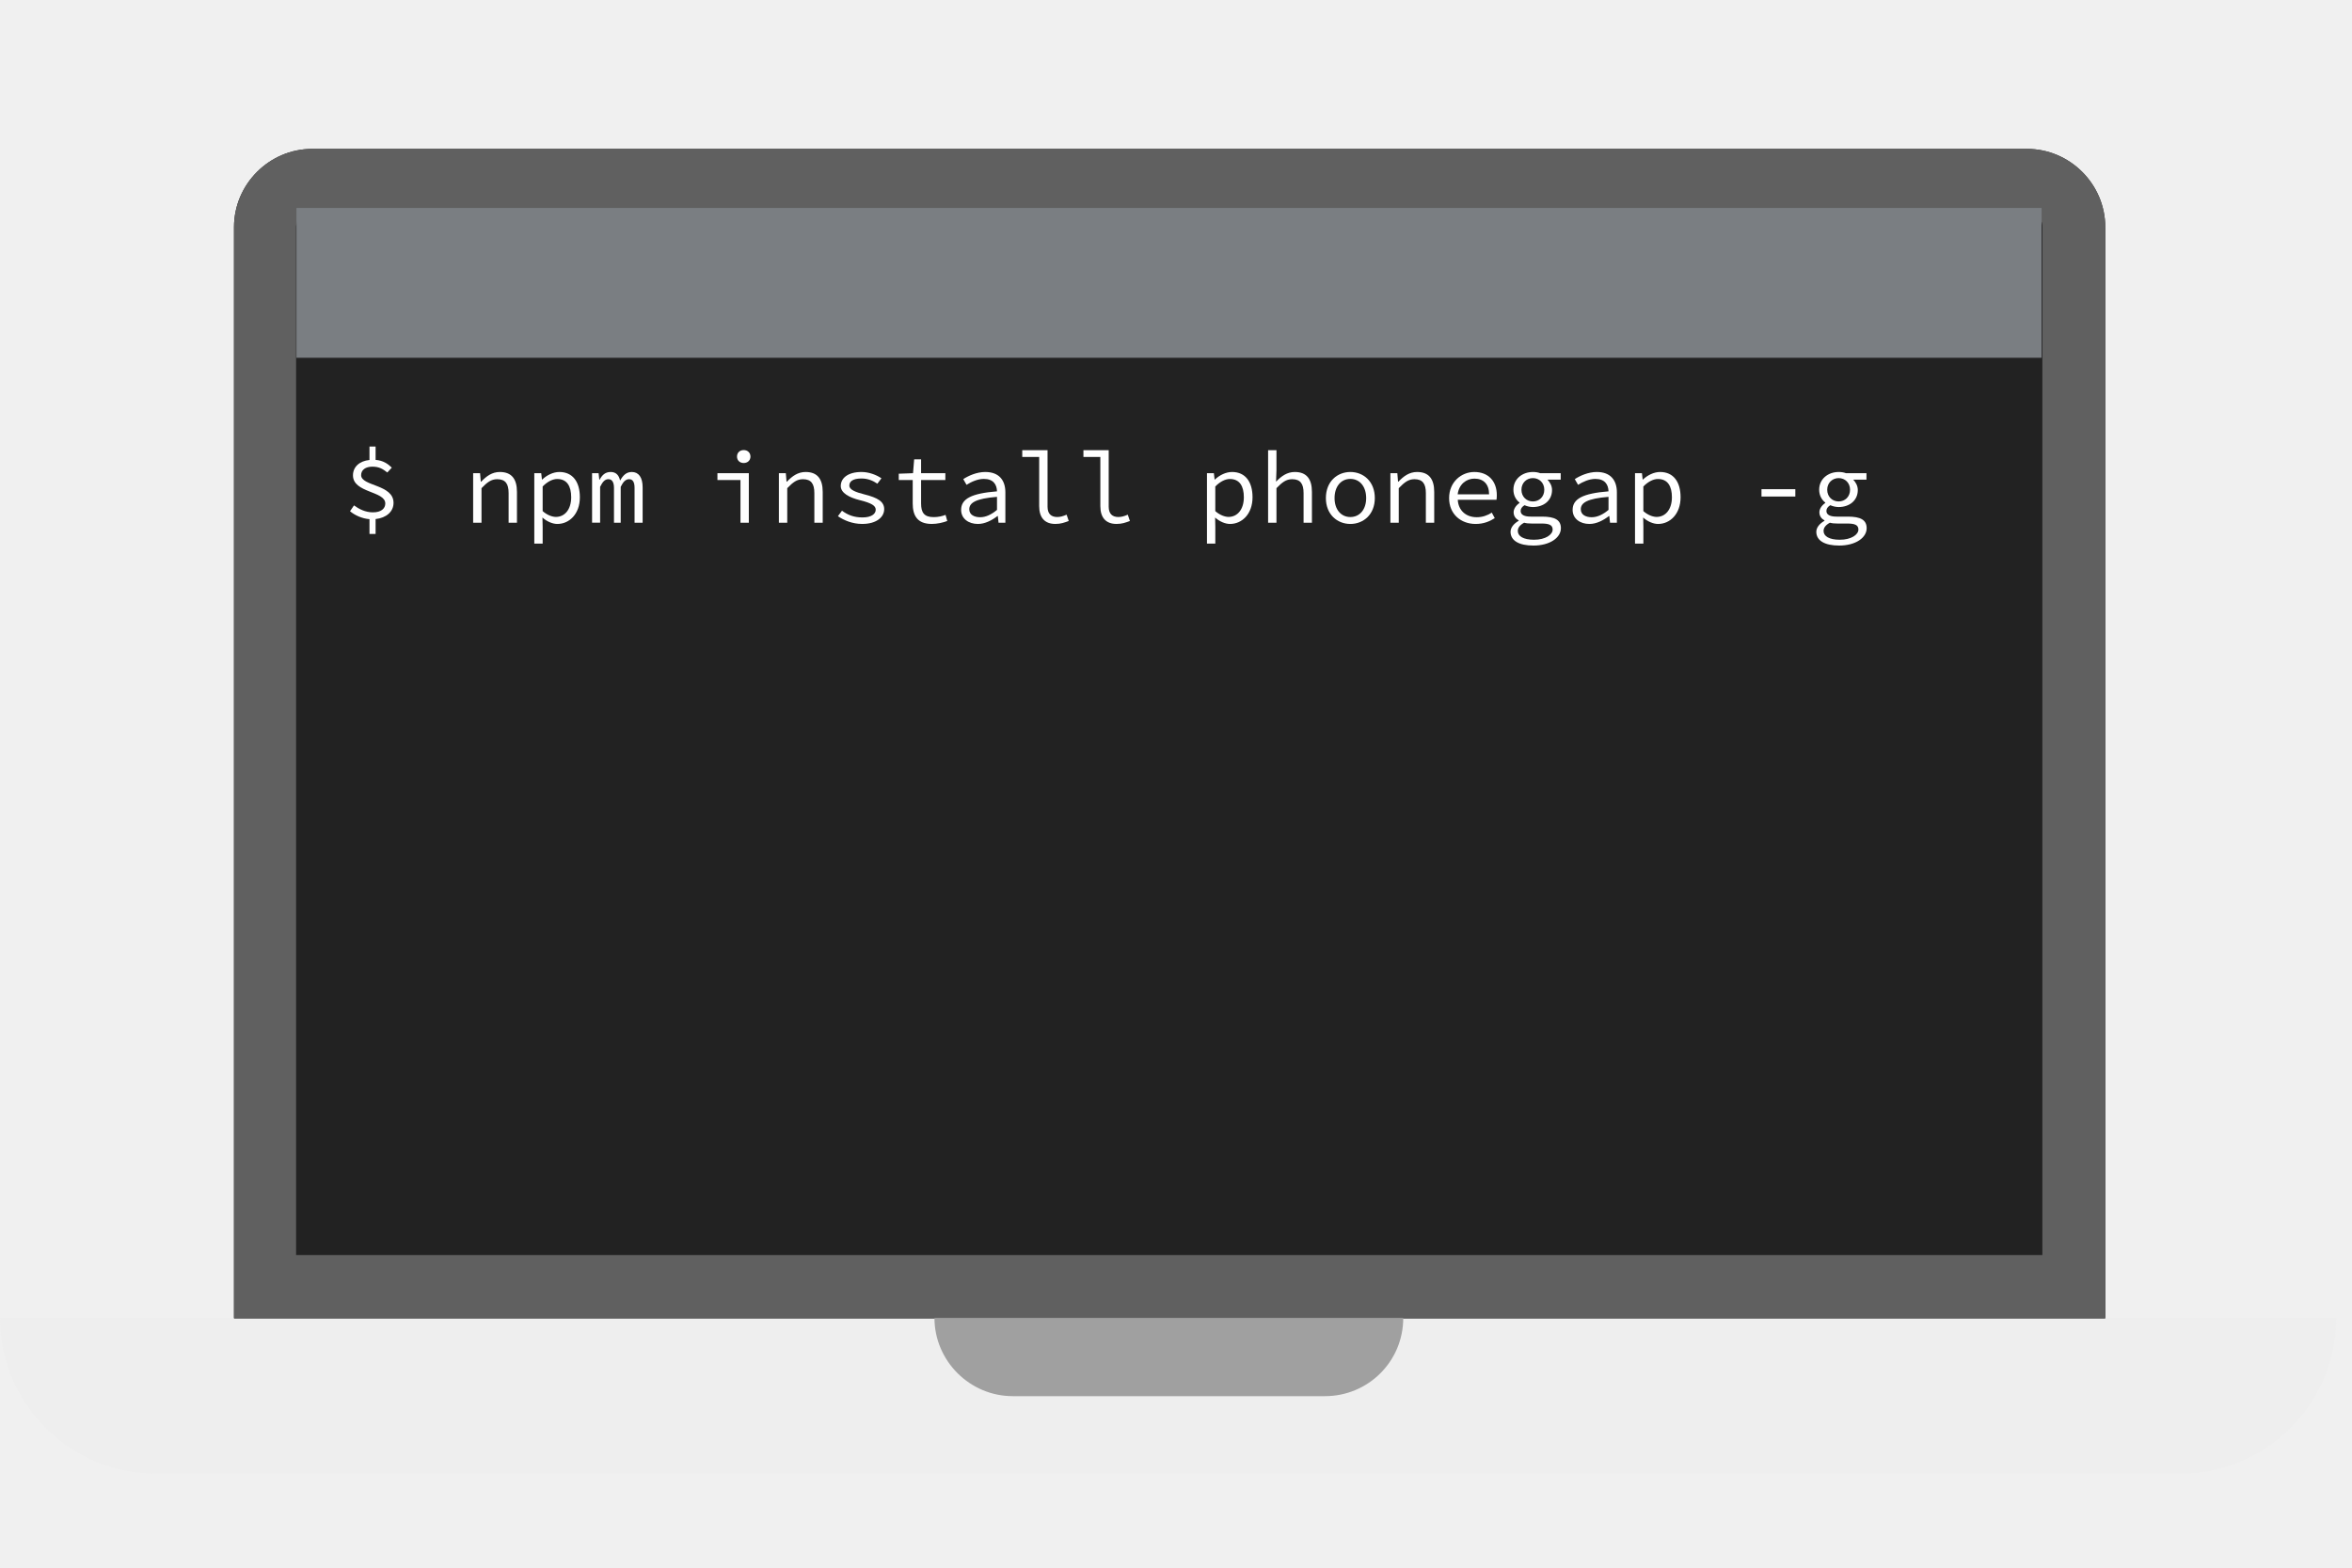
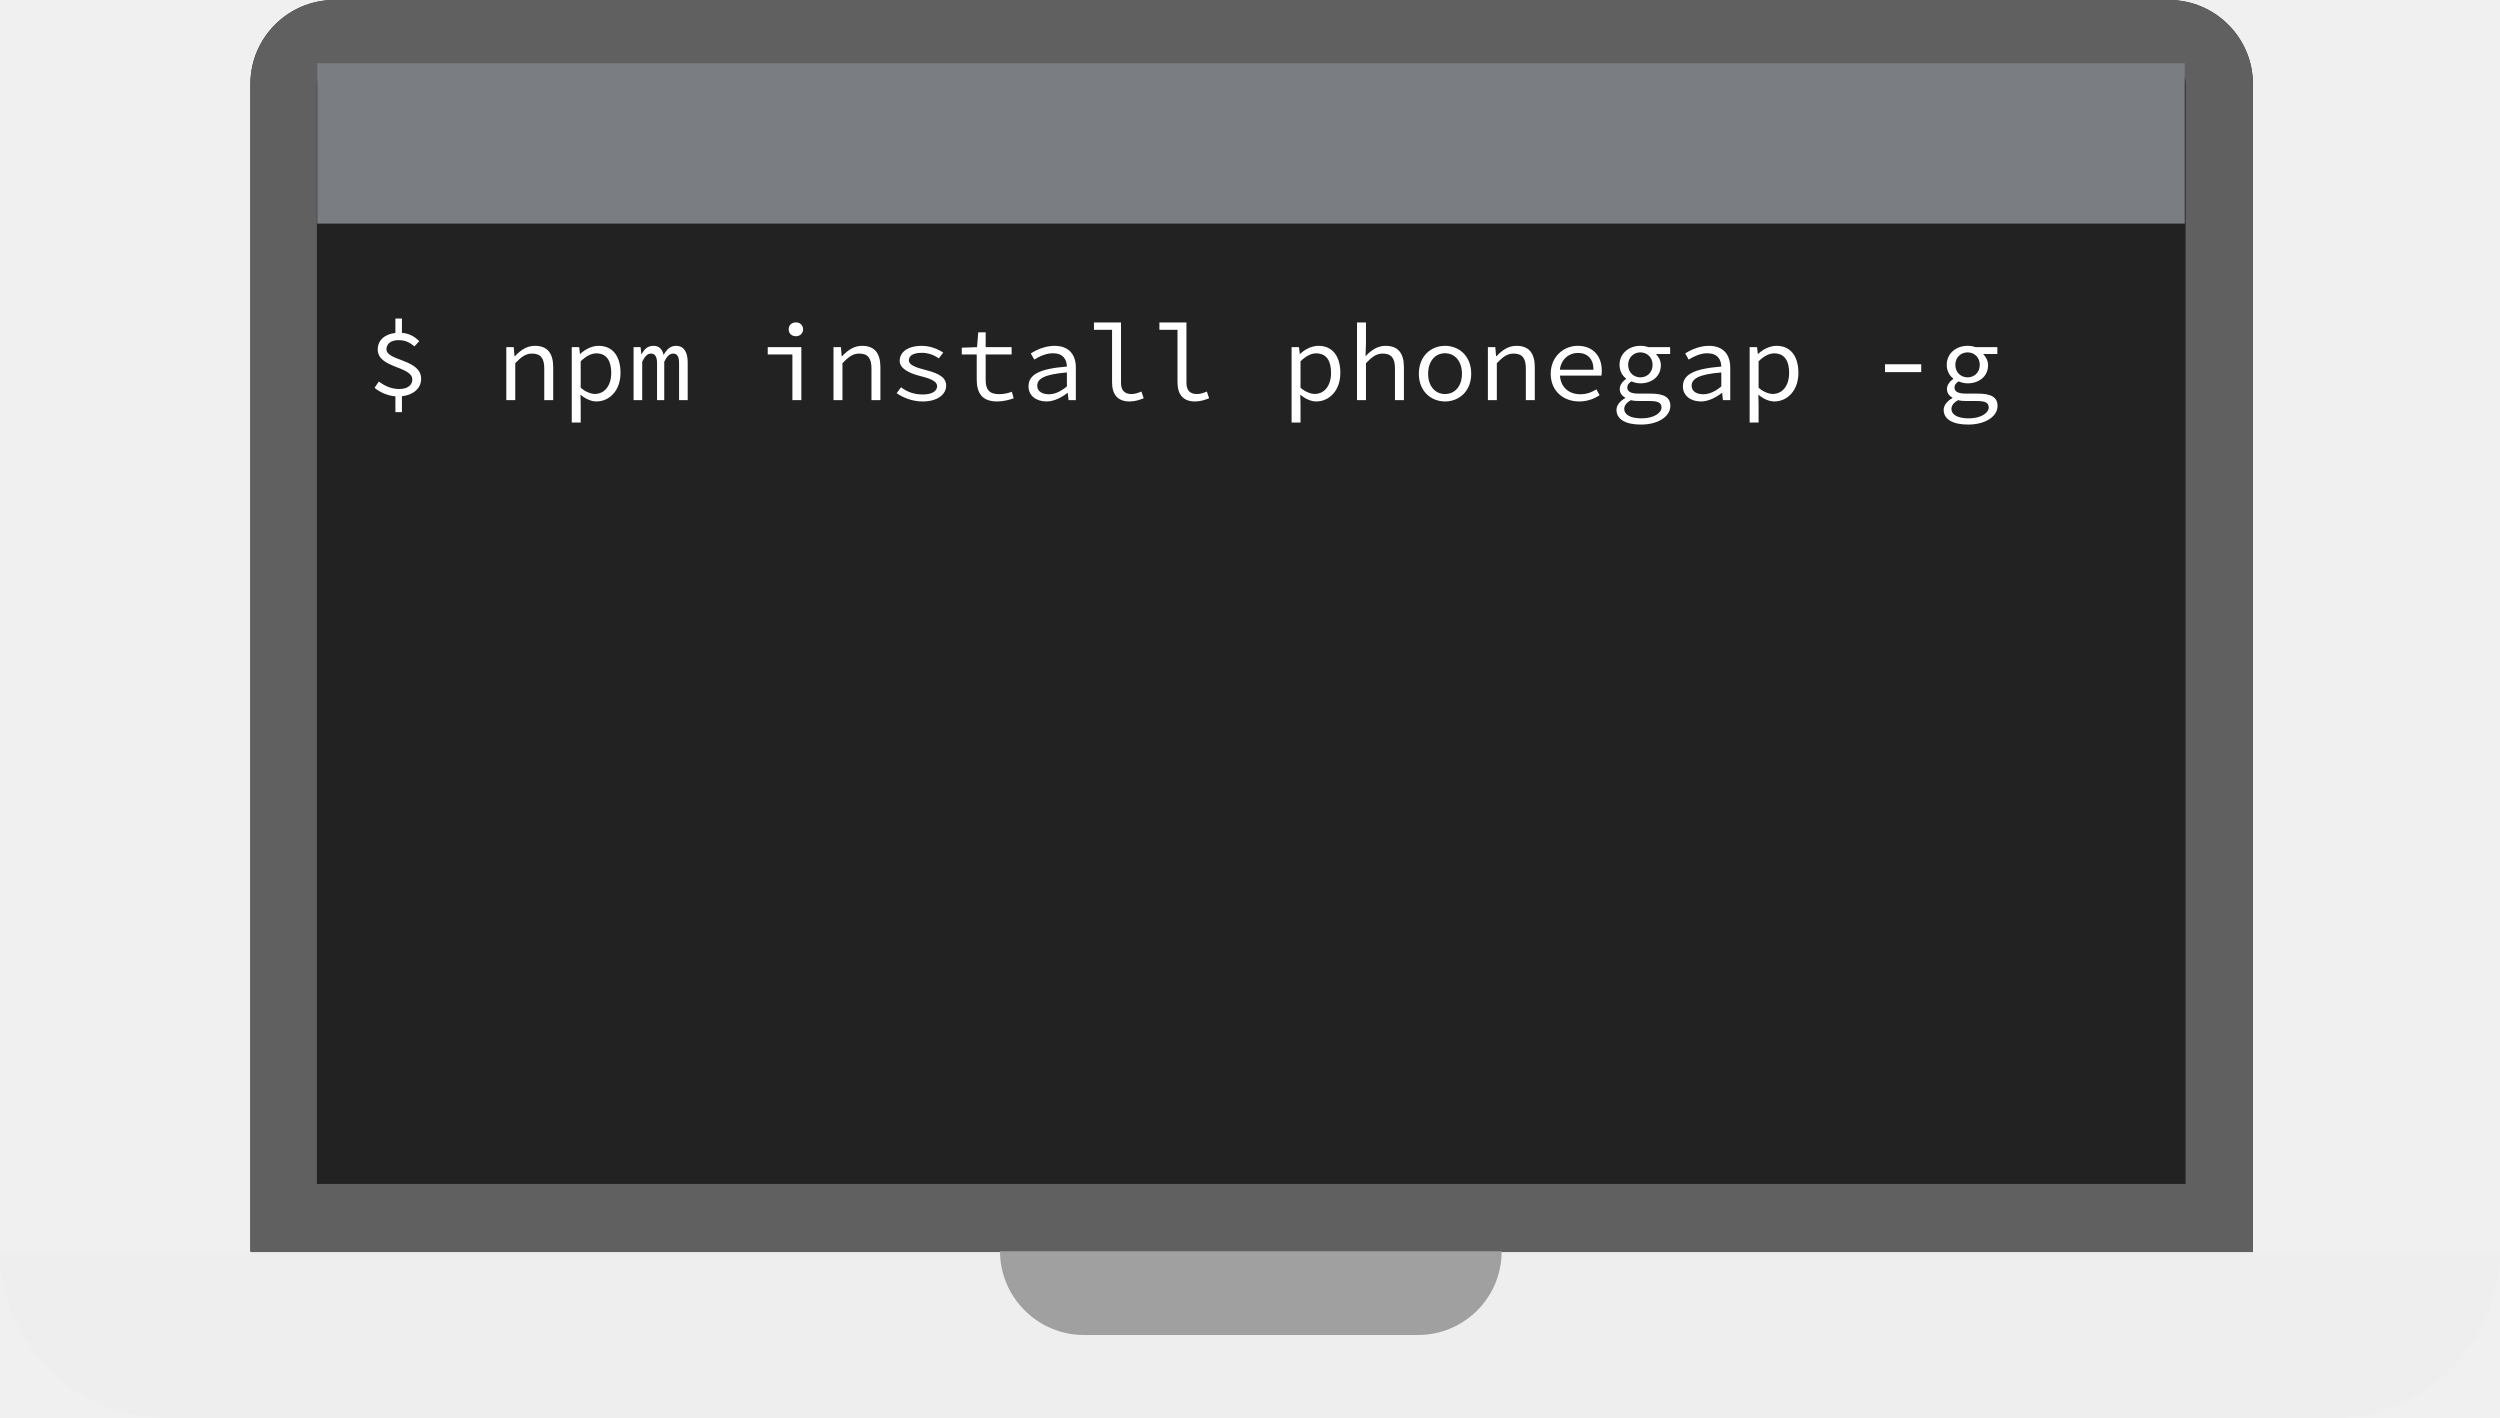
- <svg xmlns="http://www.w3.org/2000/svg" version="1.1" id="Layer_1" x="0px" y="0px" viewBox="0.504 6.115 150 100" style="enable-background:new 0.504 6.115 150 100;" xml:space="preserve">
-   <style type="text/css">
- 	.st0{fill:#222222;}
- 	.st1{fill:#EEEEEE;}
- 	.st2{fill:#606060;}
- 	.st3{fill:#A0A0A0;}
- 	.st4{enable-background:new    ;}
- 	.st5{fill:#FFFFFF;}
- 	.st6{fill:#7A7E82;}
- </style>
+ <svg xmlns="http://www.w3.org/2000/svg" version="1.1" id="Layer_1" x="0px" y="0px" viewBox="25.504 34.604 446.977 253.511" enable-background="new 25.504 34.604 446.977 253.511" xml:space="preserve">
  <g id="computer">
    <g>
      <g>
        <g>
-           <path class="st0" d="M129.777,15.613H20.418c-2.74,0-4.991,2.251-4.991,4.99v69.627      h119.341V20.604C134.768,17.864,132.516,15.613,129.777,15.613z" />
+           <path fill="#222222" d="M413.323,34.608H85.248c-8.221,0-14.972,6.752-14.972,14.971V258.46h358.022V49.581      C428.297,41.361,421.541,34.608,413.323,34.608z" />
        </g>
        <g>
-           <path class="st1" d="M0.504,90.182c0,5.48,4.453,9.933,9.933,9.933l0,0l0,0h129.126      c5.48,0,9.933-4.453,9.933-9.933H0.504z" />
+           <path fill="#EEEEEE" d="M25.504,258.315c0,16.441,13.359,29.8,29.798,29.8l0,0l0,0h387.379c16.439,0,29.8-13.359,29.8-29.8      H25.504z" />
        </g>
        <g>
          <g id="XMLID_1_">
            <g>
-               <path class="st2" d="M134.77,20.604v69.627H15.429V20.604c0-2.743,2.25-4.993,4.988-4.993        h109.361C132.515,15.611,134.77,17.861,134.77,20.604z M130.757,86.17V20.556        c0-0.541-0.439-0.98-0.98-0.98v0.048H20.368        c-0.536,0-0.98,0.439-0.98,0.98v65.566H130.757z" />
+               <path fill="#606060" d="M428.302,49.583v208.88H70.279V49.583c0-8.229,6.75-14.979,14.963-14.979h328.082        C421.536,34.604,428.302,41.354,428.302,49.583z M416.265,246.281V49.438c0-1.623-1.318-2.941-2.941-2.941v0.145H85.097        c-1.607,0-2.941,1.318-2.941,2.941v196.698H416.265z" />
            </g>
          </g>
        </g>
-         <path class="st3" d="M85.055,90.182h-4.991h-8.123h-1.859h-4.991h-4.991     c0,2.74,2.251,4.991,4.991,4.991H85.006c2.74,0,4.991-2.201,4.991-4.991H85.055z" />
+         <path fill="#A0A0A0" d="M279.158,258.315h-14.972h-24.368h-5.578h-14.972h-14.972c0,8.219,6.753,14.972,14.972,14.972h59.744     c8.221,0,14.972-6.604,14.972-14.972H279.158z" />
      </g>
    </g>
  </g>
-   <g class="st4">
-     <path class="st5" d="M25.206,36.254c-0.292-0.228-0.52-0.371-0.956-0.371   s-0.715,0.208-0.715,0.54c0,0.715,2.067,0.579,2.067,1.768   c0,0.559-0.461,0.962-1.144,1.034v0.949h-0.39v-0.942   c-0.481-0.039-0.942-0.253-1.241-0.507l0.253-0.371   c0.325,0.234,0.721,0.442,1.209,0.442c0.514,0,0.787-0.234,0.787-0.565   c0-0.806-2.061-0.663-2.061-1.794c0-0.546,0.422-0.917,1.053-0.981v-0.858h0.39   v0.852c0.475,0.039,0.773,0.241,1.034,0.494L25.206,36.254z" />
-     <path class="st5" d="M30.679,36.3h0.442l0.045,0.54h0.026   c0.332-0.351,0.695-0.618,1.189-0.618c0.748,0,1.092,0.442,1.092,1.274v1.963   H32.941v-1.892c0-0.598-0.208-0.884-0.728-0.884c-0.377,0-0.631,0.188-1.001,0.572   v2.204h-0.533V36.3z" />
-     <path class="st5" d="M35.112,39.726v1.066h-0.533v-4.492h0.442l0.046,0.403h0.019   c0.292-0.28,0.702-0.481,1.092-0.481c0.852,0,1.307,0.631,1.307,1.612   c0,1.072-0.676,1.703-1.437,1.703c-0.292,0-0.663-0.149-0.949-0.41L35.112,39.726z    M35.957,39.088c0.566,0,0.975-0.475,0.975-1.254c0-0.696-0.26-1.164-0.891-1.164   c-0.279,0-0.604,0.149-0.929,0.475v1.573   C35.411,38.984,35.742,39.088,35.957,39.088z" />
-     <path class="st5" d="M38.264,36.3h0.416l0.045,0.416h0.02   c0.156-0.292,0.351-0.494,0.708-0.494c0.318,0,0.52,0.182,0.598,0.546   c0.188-0.332,0.396-0.546,0.748-0.546c0.436,0,0.689,0.345,0.689,0.975v2.262   h-0.514v-2.217c0-0.37-0.11-0.559-0.345-0.559   c-0.227,0-0.377,0.162-0.539,0.487v2.288h-0.429v-2.217   c0-0.37-0.124-0.559-0.357-0.559c-0.221,0-0.364,0.162-0.527,0.487v2.288h-0.513   V36.3z" />
-     <path class="st5" d="M46.259,36.3h2.002v3.159h-0.533v-2.724h-1.469V36.3z    M47.507,35.24c0-0.253,0.182-0.416,0.429-0.416c0.24,0,0.429,0.163,0.429,0.416   c0,0.247-0.188,0.41-0.429,0.41C47.689,35.65,47.507,35.487,47.507,35.24z" />
-     <path class="st5" d="M50.178,36.3h0.442l0.046,0.54h0.026   c0.332-0.351,0.695-0.618,1.189-0.618c0.748,0,1.092,0.442,1.092,1.274v1.963   h-0.533v-1.892c0-0.598-0.208-0.884-0.728-0.884   c-0.377,0-0.63,0.188-1.001,0.572v2.204h-0.533V36.3z" />
-     <path class="st5" d="M54.202,38.692c0.351,0.26,0.741,0.429,1.307,0.429   s0.845-0.221,0.845-0.494c0-0.247-0.253-0.422-1.027-0.611   c-0.65-0.163-1.203-0.449-1.203-0.897c0-0.507,0.455-0.897,1.326-0.897   c0.475,0,0.956,0.188,1.268,0.403l-0.26,0.344   c-0.279-0.195-0.617-0.332-1.007-0.332c-0.591,0-0.78,0.208-0.78,0.455   c0,0.26,0.39,0.416,0.962,0.559c0.852,0.214,1.261,0.461,1.261,0.942   c0,0.514-0.5,0.943-1.404,0.943c-0.618,0-1.164-0.228-1.547-0.494   L54.202,38.692z" />
-     <path class="st5" d="M58.713,36.735h-0.89v-0.403l0.91-0.033l0.072-0.884h0.442v0.884   h1.547v0.436h-1.547v1.501c0,0.565,0.188,0.865,0.799,0.865   c0.299,0,0.54-0.059,0.761-0.143l0.11,0.39   c-0.279,0.104-0.644,0.188-0.988,0.188c-0.917,0-1.216-0.527-1.216-1.307V36.735z" />
-     <path class="st5" d="M64.088,37.457C64.076,37.028,63.861,36.664,63.25,36.664   c-0.41,0-0.812,0.195-1.105,0.377l-0.208-0.364   c0.318-0.208,0.852-0.455,1.404-0.455c0.865,0,1.281,0.514,1.281,1.3v1.937   h-0.436l-0.045-0.429h-0.02c-0.351,0.273-0.8,0.507-1.248,0.507   c-0.592,0-1.073-0.332-1.073-0.897C61.8,37.932,62.457,37.587,64.088,37.457z    M63.016,39.108c0.357,0,0.715-0.169,1.072-0.468v-0.832   c-1.352,0.11-1.768,0.377-1.768,0.793   C62.32,38.958,62.652,39.108,63.016,39.108z" />
-     <path class="st5" d="M65.7,34.831H67.312v3.607c0,0.461,0.24,0.656,0.617,0.656   c0.182,0,0.364-0.045,0.598-0.149l0.137,0.403   c-0.286,0.104-0.507,0.188-0.852,0.188c-0.669,0-1.034-0.39-1.034-1.138v-3.133   h-1.079V34.831z" />
-     <path class="st5" d="M69.6,34.831h1.612v3.607c0,0.461,0.24,0.656,0.618,0.656   c0.182,0,0.364-0.045,0.598-0.149l0.137,0.403   c-0.286,0.104-0.507,0.188-0.852,0.188c-0.669,0-1.034-0.39-1.034-1.138v-3.133   h-1.079V34.831z" />
-     <path class="st5" d="M78.011,39.726v1.066h-0.532v-4.492h0.441l0.046,0.403h0.02   c0.292-0.28,0.702-0.481,1.092-0.481c0.852,0,1.307,0.631,1.307,1.612   c0,1.072-0.676,1.703-1.437,1.703c-0.293,0-0.663-0.149-0.949-0.41L78.011,39.726z    M78.856,39.088c0.565,0,0.975-0.475,0.975-1.254c0-0.696-0.26-1.164-0.891-1.164   c-0.279,0-0.604,0.149-0.93,0.475v1.573   C78.311,38.984,78.642,39.088,78.856,39.088z" />
-     <path class="st5" d="M81.378,34.831h0.533v1.261l-0.026,0.748   c0.338-0.351,0.702-0.618,1.196-0.618c0.747,0,1.092,0.442,1.092,1.274v1.963   h-0.533v-1.892c0-0.598-0.208-0.884-0.728-0.884   c-0.377,0-0.631,0.188-1.001,0.572v2.204h-0.533V34.831z" />
-     <path class="st5" d="M86.624,36.222c0.832,0,1.56,0.604,1.56,1.664   c0,1.047-0.728,1.651-1.56,1.651s-1.561-0.604-1.561-1.651   C85.063,36.826,85.792,36.222,86.624,36.222z M86.624,39.095   c0.604,0,1.008-0.487,1.008-1.209c0-0.728-0.403-1.222-1.008-1.222   s-1.008,0.494-1.008,1.222C85.616,38.607,86.02,39.095,86.624,39.095z" />
-     <path class="st5" d="M89.178,36.3h0.442l0.045,0.54h0.026   c0.331-0.351,0.695-0.618,1.189-0.618c0.747,0,1.092,0.442,1.092,1.274v1.963   h-0.533v-1.892c0-0.598-0.208-0.884-0.728-0.884   c-0.377,0-0.631,0.188-1.001,0.572v2.204h-0.533V36.3z" />
-     <path class="st5" d="M94.527,36.222c0.904,0,1.437,0.592,1.437,1.482   c0,0.11-0.006,0.214-0.02,0.292h-2.47c0.039,0.682,0.521,1.111,1.209,1.111   c0.371,0,0.67-0.11,0.962-0.292l0.188,0.351   c-0.312,0.202-0.708,0.371-1.215,0.371c-0.937,0-1.697-0.618-1.697-1.651   C92.922,36.853,93.709,36.222,94.527,36.222z M95.471,37.646   c0-0.644-0.352-1.001-0.937-1.001c-0.514,0-0.988,0.364-1.066,1.001H95.471z" />
-     <path class="st5" d="M97.361,39.335v-0.026c-0.169-0.091-0.325-0.253-0.325-0.52   c0-0.202,0.137-0.429,0.377-0.592V38.172c-0.215-0.163-0.39-0.442-0.39-0.819   c0-0.689,0.571-1.131,1.241-1.131c0.182,0,0.331,0.026,0.468,0.078h1.307v0.41   h-0.845c0.149,0.156,0.292,0.383,0.292,0.663c0,0.676-0.539,1.085-1.222,1.085   c-0.162,0-0.357-0.039-0.533-0.117c-0.156,0.098-0.247,0.215-0.247,0.364   c0,0.253,0.24,0.364,0.656,0.364h0.709c0.812,0,1.202,0.208,1.202,0.741   c0,0.591-0.682,1.105-1.755,1.105c-0.923,0-1.456-0.318-1.456-0.877   C96.841,39.784,97.023,39.53,97.361,39.335z M98.336,40.544   c0.734,0,1.189-0.325,1.189-0.65c0-0.299-0.24-0.384-0.722-0.384h-0.617   c-0.182,0-0.345-0.013-0.48-0.052c-0.3,0.163-0.403,0.345-0.403,0.526   C97.303,40.317,97.66,40.544,98.336,40.544z M98.992,37.353   c0-0.442-0.324-0.741-0.728-0.741c-0.396,0-0.729,0.299-0.729,0.741   c0,0.455,0.332,0.748,0.729,0.748C98.668,38.101,98.992,37.808,98.992,37.353z" />
-     <path class="st5" d="M103.088,37.457c-0.013-0.429-0.228-0.793-0.838-0.793   c-0.41,0-0.813,0.195-1.105,0.377l-0.208-0.364   c0.318-0.208,0.852-0.455,1.404-0.455c0.864,0,1.28,0.514,1.28,1.3v1.937   h-0.436l-0.046-0.429h-0.02c-0.351,0.273-0.799,0.507-1.248,0.507   c-0.591,0-1.072-0.332-1.072-0.897C100.8,37.932,101.456,37.587,103.088,37.457z    M102.016,39.108c0.357,0,0.715-0.169,1.072-0.468v-0.832   c-1.352,0.11-1.768,0.377-1.768,0.793   C101.32,38.958,101.651,39.108,102.016,39.108z" />
-     <path class="st5" d="M105.311,39.726v1.066h-0.533v-4.492h0.442l0.045,0.403h0.02   c0.293-0.28,0.702-0.481,1.092-0.481c0.852,0,1.307,0.631,1.307,1.612   c0,1.072-0.676,1.703-1.437,1.703c-0.292,0-0.663-0.149-0.948-0.41L105.311,39.726z    M106.155,39.088c0.565,0,0.976-0.475,0.976-1.254   c0-0.696-0.261-1.164-0.891-1.164c-0.28,0-0.604,0.149-0.93,0.475v1.573   C105.609,38.984,105.941,39.088,106.155,39.088z" />
-     <path class="st5" d="M112.844,37.32h2.158v0.468H112.844V37.32z" />
-     <path class="st5" d="M116.861,39.335v-0.026c-0.169-0.091-0.325-0.253-0.325-0.52   c0-0.202,0.137-0.429,0.377-0.592V38.172c-0.215-0.163-0.39-0.442-0.39-0.819   c0-0.689,0.571-1.131,1.241-1.131c0.182,0,0.331,0.026,0.468,0.078h1.307v0.41   h-0.845c0.149,0.156,0.292,0.383,0.292,0.663c0,0.676-0.539,1.085-1.222,1.085   c-0.162,0-0.357-0.039-0.533-0.117c-0.156,0.098-0.247,0.215-0.247,0.364   c0,0.253,0.24,0.364,0.656,0.364h0.709c0.812,0,1.202,0.208,1.202,0.741   c0,0.591-0.682,1.105-1.755,1.105c-0.923,0-1.456-0.318-1.456-0.877   C116.341,39.784,116.523,39.53,116.861,39.335z M117.836,40.544   c0.734,0,1.189-0.325,1.189-0.65c0-0.299-0.24-0.384-0.722-0.384h-0.617   c-0.182,0-0.345-0.013-0.48-0.052c-0.3,0.163-0.403,0.345-0.403,0.526   C116.803,40.317,117.16,40.544,117.836,40.544z M118.492,37.353   c0-0.442-0.324-0.741-0.728-0.741c-0.396,0-0.729,0.299-0.729,0.741   c0,0.455,0.332,0.748,0.729,0.748C118.168,38.101,118.492,37.808,118.492,37.353z" />
+   <g enable-background="new    ">
+     <path fill="#FFFFFF" d="M99.61,96.533c-0.877-0.683-1.56-1.112-2.867-1.112s-2.145,0.624-2.145,1.619   c0,2.145,6.201,1.736,6.201,5.304c0,1.677-1.384,2.886-3.432,3.101v2.846h-1.17v-2.827c-1.443-0.117-2.827-0.76-3.724-1.521   l0.76-1.112c0.974,0.702,2.164,1.326,3.627,1.326c1.541,0,2.36-0.702,2.36-1.696c0-2.418-6.182-1.989-6.182-5.382   c0-1.639,1.267-2.75,3.158-2.944V91.56h1.17v2.555c1.424,0.117,2.32,0.722,3.101,1.482L99.61,96.533z" />
+     <path fill="#FFFFFF" d="M116.028,96.669h1.326l0.136,1.619h0.079c0.995-1.053,2.086-1.853,3.568-1.853   c2.243,0,3.275,1.327,3.275,3.823v5.889h-1.598v-5.675c0-1.794-0.624-2.651-2.184-2.651c-1.131,0-1.893,0.565-3.003,1.715v6.611   h-1.6V96.669z" />
+     <path fill="#FFFFFF" d="M129.328,106.947v3.198h-1.6V96.669h1.326l0.138,1.21h0.057c0.877-0.839,2.106-1.444,3.277-1.444   c2.555,0,3.92,1.893,3.92,4.837c0,3.217-2.029,5.109-4.31,5.109c-0.877,0-1.989-0.448-2.848-1.229L129.328,106.947z    M131.862,105.035c1.698,0,2.925-1.424,2.925-3.763c0-2.087-0.779-3.491-2.672-3.491c-0.838,0-1.813,0.448-2.788,1.424v4.718   C130.224,104.723,131.219,105.035,131.862,105.035z" />
+     <path fill="#FFFFFF" d="M138.785,96.669h1.248l0.136,1.248h0.059c0.467-0.877,1.053-1.482,2.125-1.482   c0.955,0,1.56,0.546,1.794,1.639c0.565-0.995,1.189-1.639,2.243-1.639c1.307,0,2.067,1.034,2.067,2.925v6.787h-1.541v-6.65   c0-1.11-0.331-1.676-1.034-1.676c-0.681,0-1.131,0.486-1.617,1.462v6.864h-1.288v-6.65c0-1.11-0.371-1.676-1.072-1.676   c-0.664,0-1.093,0.486-1.581,1.462v6.864h-1.54V96.669z" />
+     <path fill="#FFFFFF" d="M162.769,96.669h6.006v9.478h-1.598v-8.171h-4.408V96.669z M166.513,93.491c0-0.76,0.546-1.248,1.288-1.248   c0.721,0,1.286,0.488,1.286,1.248c0,0.741-0.565,1.229-1.286,1.229C167.059,94.72,166.513,94.232,166.513,93.491z" />
+     <path fill="#FFFFFF" d="M174.527,96.669h1.326l0.138,1.619h0.078c0.995-1.053,2.086-1.853,3.568-1.853   c2.243,0,3.275,1.327,3.275,3.823v5.889h-1.598v-5.675c0-1.794-0.624-2.651-2.184-2.651c-1.131,0-1.891,0.565-3.003,1.715v6.611   h-1.6V96.669z" />
+     <path fill="#FFFFFF" d="M186.597,103.846c1.053,0.781,2.224,1.288,3.92,1.288s2.534-0.664,2.534-1.482   c0-0.741-0.76-1.267-3.081-1.833c-1.95-0.488-3.608-1.346-3.608-2.691c0-1.522,1.365-2.692,3.979-2.692   c1.424,0,2.867,0.565,3.803,1.21l-0.781,1.033c-0.838-0.584-1.852-0.995-3.022-0.995c-1.774,0-2.339,0.624-2.339,1.365   c0,0.781,1.169,1.248,2.886,1.677c2.555,0.643,3.782,1.384,3.782,2.827c0,1.541-1.501,2.829-4.211,2.829   c-1.853,0-3.491-0.683-4.642-1.482L186.597,103.846z" />
+     <path fill="#FFFFFF" d="M200.131,97.976h-2.67v-1.208l2.729-0.098l0.215-2.651h1.326v2.651h4.641v1.307h-4.641v4.504   c0,1.696,0.565,2.594,2.398,2.594c0.898,0,1.619-0.176,2.282-0.429l0.331,1.17c-0.838,0.312-1.931,0.565-2.963,0.565   c-2.75,0-3.647-1.581-3.647-3.92V97.976z" />
+     <path fill="#FFFFFF" d="M216.257,100.141c-0.038-1.288-0.683-2.379-2.515-2.379c-1.229,0-2.438,0.584-3.315,1.131l-0.624-1.093   c0.955-0.624,2.555-1.365,4.211-1.365c2.594,0,3.842,1.541,3.842,3.901v5.811h-1.307l-0.136-1.288h-0.059   c-1.053,0.819-2.399,1.522-3.744,1.522c-1.775,0-3.218-0.995-3.218-2.691C209.393,101.565,211.363,100.531,216.257,100.141z    M213.041,105.094c1.072,0,2.145-0.507,3.217-1.403v-2.496c-4.056,0.331-5.304,1.131-5.304,2.379   C210.953,104.645,211.948,105.094,213.041,105.094z" />
+     <path fill="#FFFFFF" d="M221.093,92.263h4.837v10.822c0,1.384,0.721,1.969,1.852,1.969c0.546,0,1.093-0.136,1.794-0.448l0.41,1.21   c-0.858,0.312-1.522,0.565-2.555,0.565c-2.008,0-3.101-1.17-3.101-3.413v-9.4h-3.237V92.263z" />
+     <path fill="#FFFFFF" d="M232.793,92.263h4.837v10.822c0,1.384,0.721,1.969,1.853,1.969c0.545,0,1.091-0.136,1.793-0.448l0.41,1.21   c-0.858,0.312-1.522,0.565-2.555,0.565c-2.008,0-3.101-1.17-3.101-3.413v-9.4h-3.237V92.263z" />
+     <path fill="#FFFFFF" d="M258.025,106.947v3.198h-1.597V96.669h1.324l0.138,1.21h0.059c0.876-0.839,2.106-1.444,3.275-1.444   c2.555,0,3.92,1.893,3.92,4.837c0,3.217-2.027,5.109-4.31,5.109c-0.879,0-1.989-0.448-2.848-1.229L258.025,106.947z    M260.562,105.035c1.696,0,2.924-1.424,2.924-3.763c0-2.087-0.779-3.491-2.672-3.491c-0.838,0-1.813,0.448-2.789,1.424v4.718   C258.924,104.723,259.917,105.035,260.562,105.035z" />
+     <path fill="#FFFFFF" d="M268.126,92.263h1.6v3.782l-0.079,2.243c1.014-1.053,2.106-1.853,3.589-1.853   c2.241,0,3.275,1.327,3.275,3.823v5.889h-1.6v-5.675c0-1.794-0.624-2.651-2.183-2.651c-1.131,0-1.893,0.565-3.003,1.715v6.611h-1.6   V92.263z" />
+     <path fill="#FFFFFF" d="M283.864,96.435c2.496,0,4.679,1.813,4.679,4.992c0,3.141-2.183,4.954-4.679,4.954   s-4.682-1.813-4.682-4.954C279.183,98.248,281.368,96.435,283.864,96.435z M283.864,105.054c1.813,0,3.023-1.462,3.023-3.627   c0-2.184-1.21-3.665-3.023-3.665s-3.023,1.481-3.023,3.665C280.841,103.592,282.051,105.054,283.864,105.054z" />
+     <path fill="#FFFFFF" d="M291.526,96.669h1.327l0.135,1.619h0.079c0.993-1.053,2.086-1.853,3.568-1.853   c2.241,0,3.275,1.327,3.275,3.823v5.889h-1.6v-5.675c0-1.794-0.624-2.651-2.183-2.651c-1.131,0-1.893,0.565-3.003,1.715v6.611h-1.6   V96.669z" />
+     <path fill="#FFFFFF" d="M307.574,96.435c2.713,0,4.31,1.775,4.31,4.447c0,0.331-0.018,0.643-0.059,0.877h-7.409   c0.117,2.046,1.562,3.334,3.627,3.334c1.113,0,2.01-0.331,2.886-0.877l0.565,1.053c-0.935,0.605-2.124,1.112-3.645,1.112   c-2.81,0-5.092-1.853-5.092-4.954C302.758,98.328,305.119,96.435,307.574,96.435z M310.404,100.706c0-1.931-1.055-3.003-2.81-3.003   c-1.541,0-2.965,1.091-3.199,3.003H310.404z" />
+     <path fill="#FFFFFF" d="M316.076,105.776v-0.078c-0.507-0.274-0.976-0.76-0.976-1.56c0-0.605,0.41-1.288,1.131-1.775v-0.078   c-0.645-0.488-1.169-1.326-1.169-2.457c0-2.067,1.714-3.394,3.724-3.394c0.545,0,0.993,0.079,1.403,0.234h3.92v1.229h-2.534   c0.448,0.467,0.876,1.15,0.876,1.989c0,2.027-1.617,3.256-3.665,3.256c-0.486,0-1.072-0.117-1.6-0.352   c-0.469,0.293-0.741,0.645-0.741,1.093c0,0.76,0.721,1.091,1.969,1.091h2.127c2.438,0,3.606,0.624,3.606,2.224   c0,1.774-2.045,3.315-5.265,3.315c-2.769,0-4.368-0.955-4.368-2.632C314.515,107.122,315.063,106.361,316.076,105.776z    M319,109.403c2.203,0,3.568-0.974,3.568-1.95c0-0.896-0.721-1.151-2.165-1.151h-1.852c-0.545,0-1.034-0.038-1.441-0.155   c-0.899,0.488-1.21,1.034-1.21,1.579C315.901,108.721,316.973,109.403,319,109.403z M320.969,99.829   c0-1.326-0.973-2.224-2.183-2.224c-1.189,0-2.186,0.898-2.186,2.224c0,1.365,0.996,2.243,2.186,2.243   C319.996,102.072,320.969,101.194,320.969,99.829z" />
+     <path fill="#FFFFFF" d="M333.256,100.141c-0.038-1.288-0.683-2.379-2.514-2.379c-1.23,0-2.44,0.584-3.316,1.131l-0.624-1.093   c0.955-0.624,2.555-1.365,4.213-1.365c2.593,0,3.841,1.541,3.841,3.901v5.811h-1.307l-0.138-1.288h-0.059   c-1.052,0.819-2.396,1.522-3.744,1.522c-1.772,0-3.217-0.995-3.217-2.691C326.392,101.565,328.36,100.531,333.256,100.141z    M330.039,105.094c1.072,0,2.145-0.507,3.217-1.403v-2.496c-4.055,0.331-5.303,1.131-5.303,2.379   C327.953,104.645,328.946,105.094,330.039,105.094z" />
+     <path fill="#FFFFFF" d="M339.924,106.947v3.198h-1.6V96.669h1.327l0.135,1.21h0.059c0.879-0.839,2.106-1.444,3.275-1.444   c2.555,0,3.92,1.893,3.92,4.837c0,3.217-2.027,5.109-4.31,5.109c-0.876,0-1.989-0.448-2.845-1.229L339.924,106.947z    M342.458,105.035c1.696,0,2.927-1.424,2.927-3.763c0-2.087-0.782-3.491-2.672-3.491c-0.841,0-1.813,0.448-2.789,1.424v4.718   C340.82,104.723,341.817,105.035,342.458,105.035z" />
+     <path fill="#FFFFFF" d="M362.524,99.731h6.475v1.405h-6.475V99.731z" />
+     <path fill="#FFFFFF" d="M374.576,105.776v-0.078c-0.507-0.274-0.976-0.76-0.976-1.56c0-0.605,0.41-1.288,1.131-1.775v-0.078   c-0.645-0.488-1.169-1.326-1.169-2.457c0-2.067,1.714-3.394,3.724-3.394c0.545,0,0.993,0.079,1.403,0.234h3.92v1.229h-2.534   c0.448,0.467,0.876,1.15,0.876,1.989c0,2.027-1.617,3.256-3.665,3.256c-0.486,0-1.072-0.117-1.6-0.352   c-0.469,0.293-0.741,0.645-0.741,1.093c0,0.76,0.721,1.091,1.969,1.091h2.127c2.438,0,3.606,0.624,3.606,2.224   c0,1.774-2.045,3.315-5.265,3.315c-2.769,0-4.368-0.955-4.368-2.632C373.015,107.122,373.563,106.361,374.576,105.776z    M377.5,109.403c2.203,0,3.568-0.974,3.568-1.95c0-0.896-0.721-1.151-2.165-1.151h-1.852c-0.545,0-1.034-0.038-1.441-0.155   c-0.899,0.488-1.21,1.034-1.21,1.579C374.401,108.721,375.473,109.403,377.5,109.403z M379.469,99.829   c0-1.326-0.973-2.224-2.183-2.224c-1.189,0-2.186,0.898-2.186,2.224c0,1.365,0.996,2.243,2.186,2.243   C378.496,102.072,379.469,101.194,379.469,99.829z" />
  </g>
  <g id="term">
    <g>
-       <rect x="19.411" y="19.38" class="st6" width="111.297" height="9.557" />
+       <rect x="82.225" y="45.909" fill="#7A7E82" width="333.891" height="28.672" />
    </g>
  </g>
</svg>
